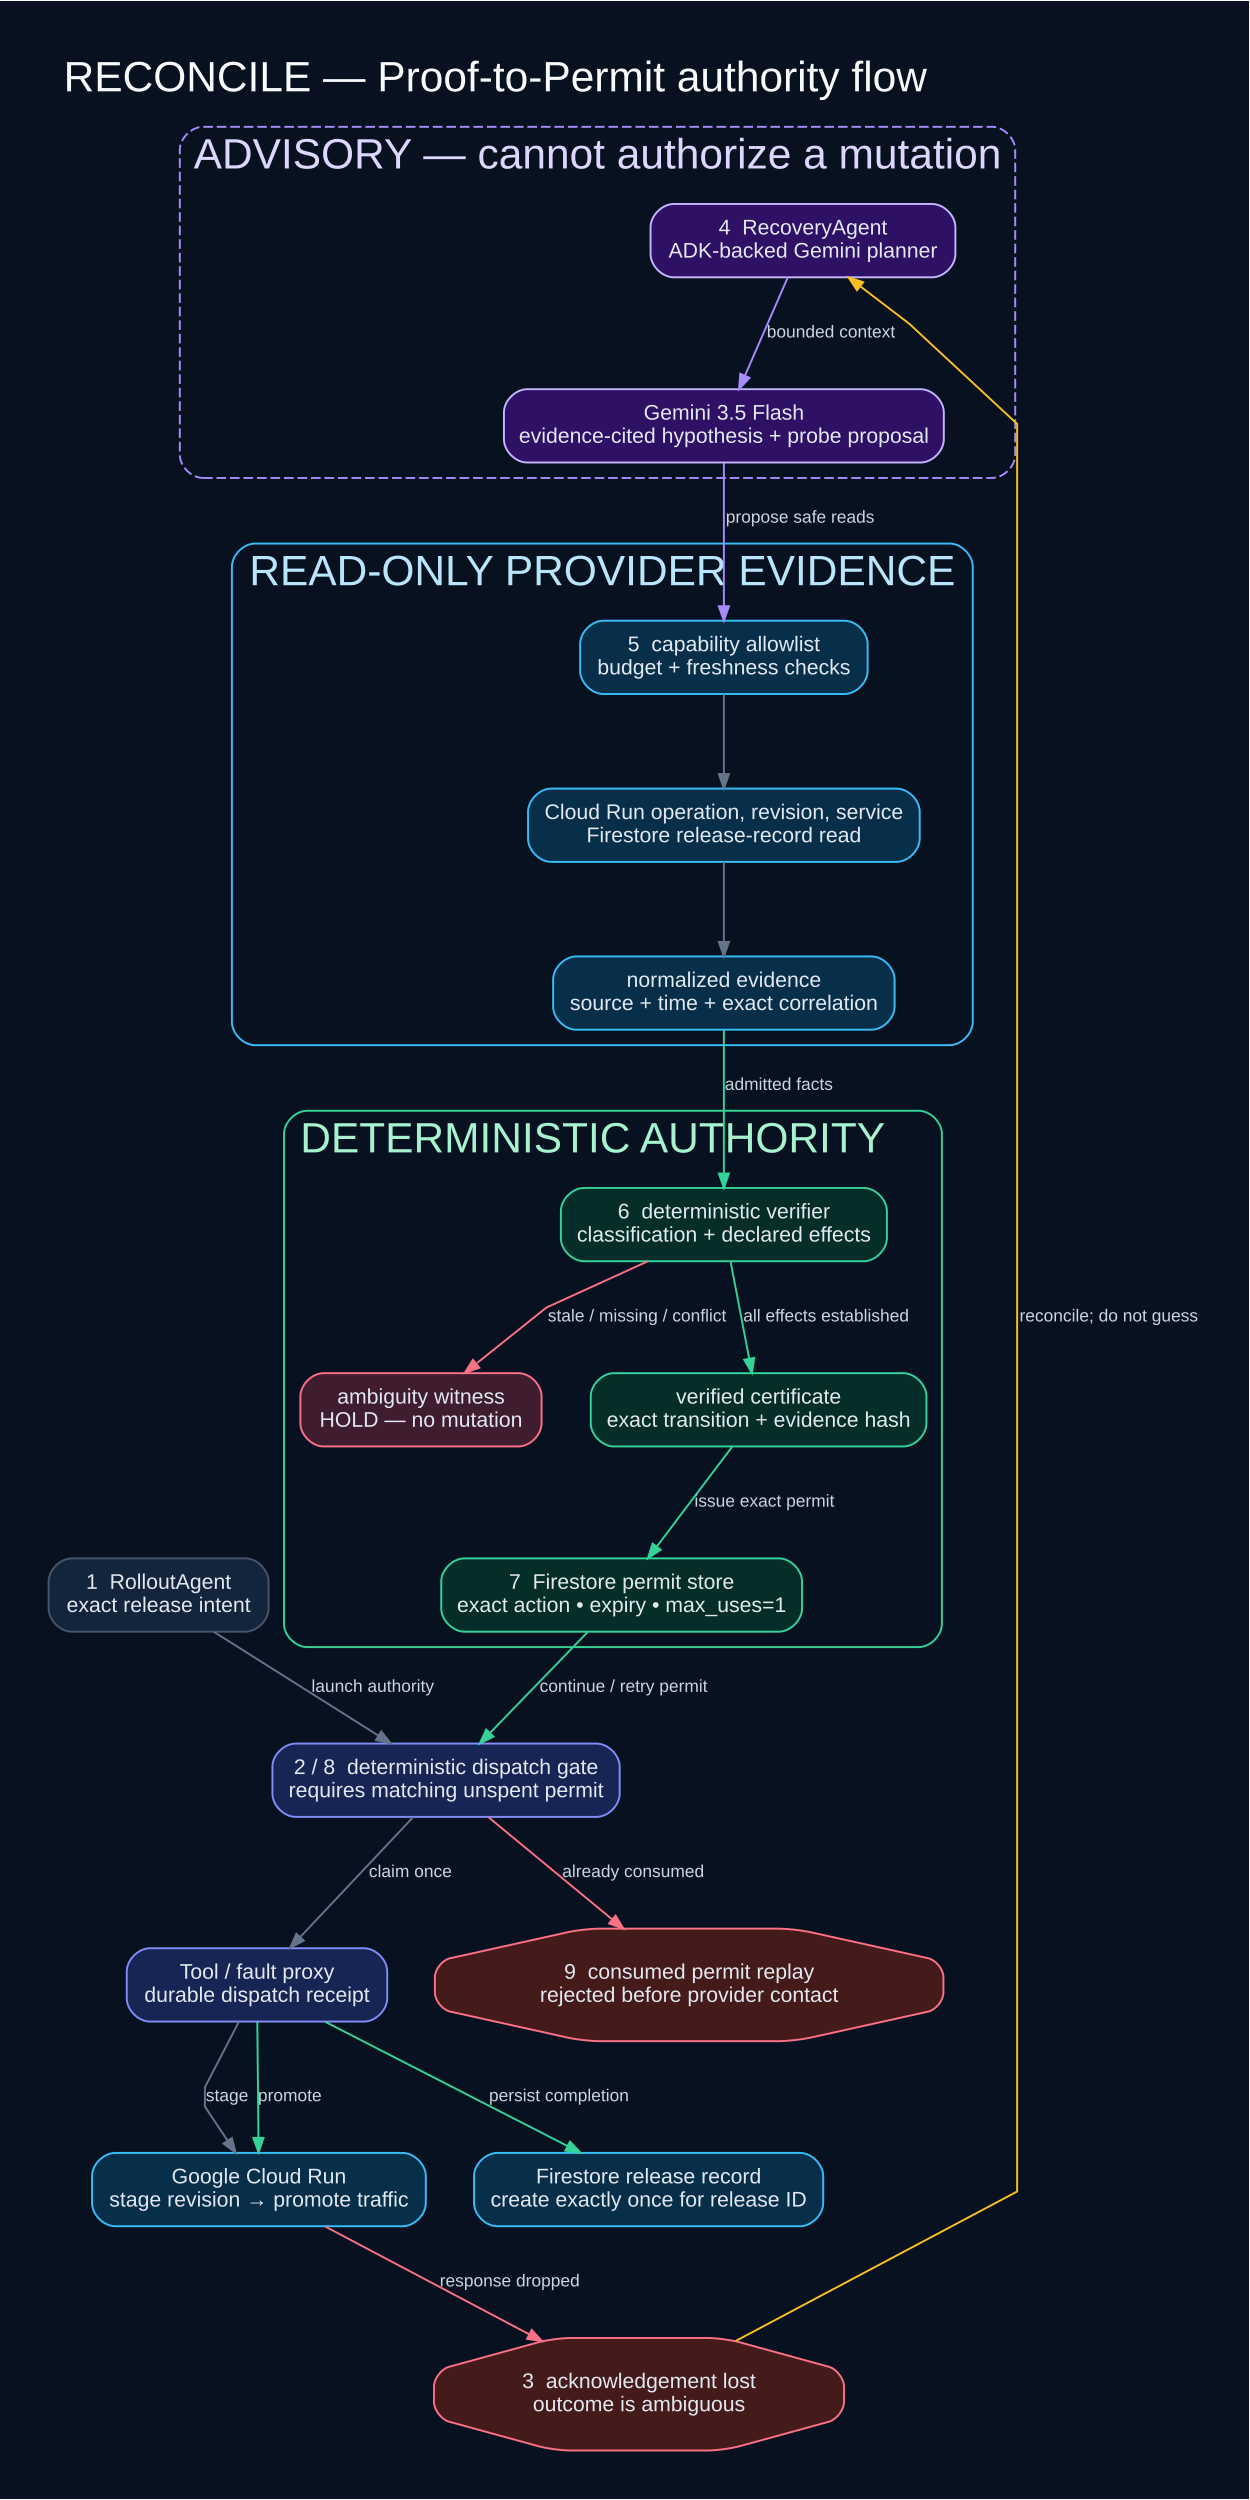
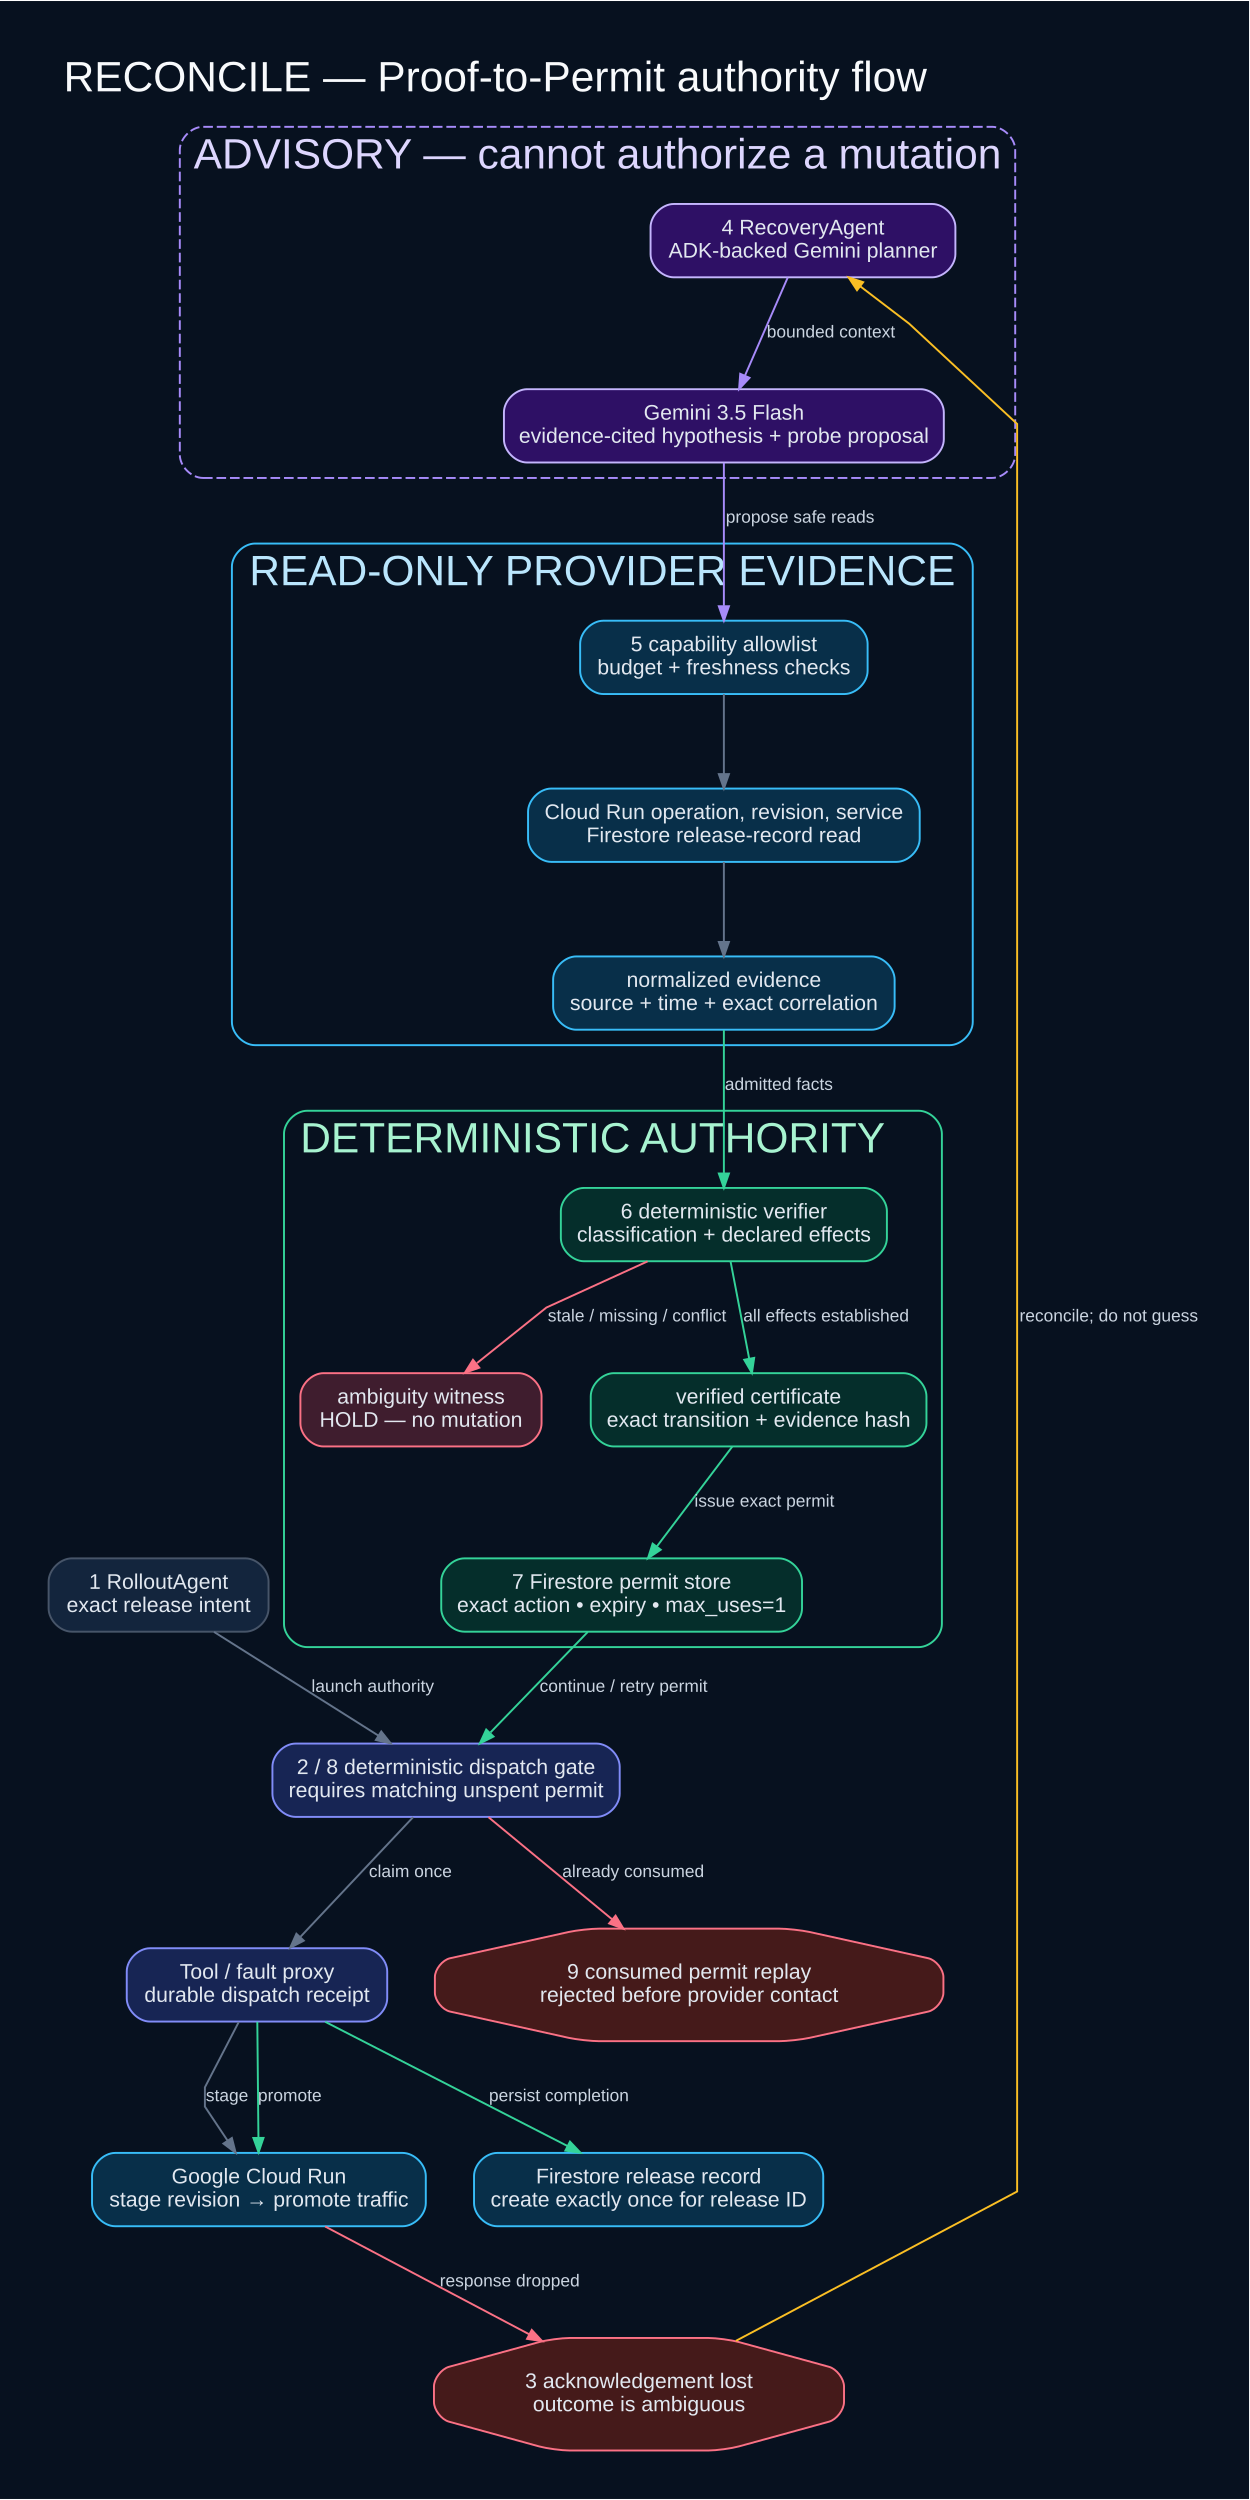
- <svg xmlns="http://www.w3.org/2000/svg" width="647pt" height="1295pt" viewBox="0.00 0.00 647.40 1294.74">
+ <svg xmlns="http://www.w3.org/2000/svg" width="647pt" height="1295pt" viewBox="0 0 647.4 1294.74">
  <g id="graph0" class="graph" transform="scale(1 1) rotate(0) translate(25.2 1269.54)">
-     <polygon fill="#07111f" stroke="transparent" points="-25.2,25.2 -25.2,-1269.54 622.2,-1269.54 622.2,25.2 -25.2,25.2" />
-     <text text-anchor="middle" x="231.5" y="-1222.74" font-family="Arial" font-size="22.00" fill="#f8fafc">RECONCILE — Proof-to-Permit authority flow</text>
+     <polygon fill="#07111f" stroke="transparent" points="-25.2 25.2 -25.2 -1269.54 622.2 -1269.54 622.2 25.2 -25.2 25.2" />
+     <text x="231.5" y="-1222.74" fill="#f8fafc" font-family="Arial" font-size="22" text-anchor="middle">RECONCILE — Proof-to-Permit authority flow</text>
    <g id="clust1" class="cluster">
-       <path fill="#07111f" stroke="#a78bfa" stroke-dasharray="5,2" d="M80,-1022.34C80,-1022.34 489,-1022.34 489,-1022.34 495,-1022.34 501,-1028.34 501,-1034.34 501,-1034.34 501,-1192.34 501,-1192.34 501,-1198.34 495,-1204.34 489,-1204.34 489,-1204.34 80,-1204.34 80,-1204.34 74,-1204.34 68,-1198.34 68,-1192.34 68,-1192.34 68,-1034.34 68,-1034.34 68,-1028.34 74,-1022.34 80,-1022.34" />
-       <text text-anchor="middle" x="284.5" y="-1182.74" font-family="Arial" font-size="22.00" fill="#ddd6fe">ADVISORY — cannot authorize a mutation</text>
+       <path fill="#07111f" stroke="#a78bfa" stroke-dasharray="5 2" d="M80,-1022.34C80,-1022.34 489,-1022.34 489,-1022.34 495,-1022.34 501,-1028.34 501,-1034.34 501,-1034.34 501,-1192.34 501,-1192.34 501,-1198.34 495,-1204.34 489,-1204.34 489,-1204.34 80,-1204.34 80,-1204.34 74,-1204.34 68,-1198.34 68,-1192.34 68,-1192.34 68,-1034.34 68,-1034.34 68,-1028.34 74,-1022.34 80,-1022.34" />
+       <text x="284.5" y="-1182.74" fill="#ddd6fe" font-family="Arial" font-size="22" text-anchor="middle">ADVISORY — cannot authorize a mutation</text>
    </g>
    <g id="clust2" class="cluster">
      <path fill="#07111f" stroke="#38bdf8" d="M107,-728.34C107,-728.34 467,-728.34 467,-728.34 473,-728.34 479,-734.34 479,-740.34 479,-740.34 479,-976.34 479,-976.34 479,-982.34 473,-988.34 467,-988.34 467,-988.34 107,-988.34 107,-988.34 101,-988.34 95,-982.34 95,-976.34 95,-976.34 95,-740.34 95,-740.34 95,-734.34 101,-728.34 107,-728.34" />
-       <text text-anchor="middle" x="287" y="-966.74" font-family="Arial" font-size="22.00" fill="#bae6fd">READ-ONLY PROVIDER EVIDENCE</text>
+       <text x="287" y="-966.74" fill="#bae6fd" font-family="Arial" font-size="22" text-anchor="middle">READ-ONLY PROVIDER EVIDENCE</text>
    </g>
    <g id="clust3" class="cluster">
      <path fill="#07111f" stroke="#34d399" d="M134,-416.34C134,-416.34 451,-416.34 451,-416.34 457,-416.34 463,-422.34 463,-428.34 463,-428.34 463,-682.34 463,-682.34 463,-688.34 457,-694.34 451,-694.34 451,-694.34 134,-694.34 134,-694.34 128,-694.34 122,-688.34 122,-682.34 122,-682.34 122,-428.34 122,-428.34 122,-422.34 128,-416.34 134,-416.34" />
-       <text text-anchor="middle" x="282" y="-672.74" font-family="Arial" font-size="22.00" fill="#a7f3d0">DETERMINISTIC AUTHORITY</text>
+       <text x="282" y="-672.74" fill="#a7f3d0" font-family="Arial" font-size="22" text-anchor="middle">DETERMINISTIC AUTHORITY</text>
    </g>
    <g id="node1" class="node">
      <path fill="#13253d" stroke="#475569" d="M102,-462.34C102,-462.34 12,-462.34 12,-462.34 6,-462.34 0,-456.34 0,-450.34 0,-450.34 0,-436.34 0,-436.34 0,-430.34 6,-424.34 12,-424.34 12,-424.34 102,-424.34 102,-424.34 108,-424.34 114,-430.34 114,-436.34 114,-436.34 114,-450.34 114,-450.34 114,-456.34 108,-462.34 102,-462.34" />
-       <text text-anchor="middle" x="57" y="-446.54" font-family="Arial" font-size="11.00" fill="#e2e8f0">1  RolloutAgent</text>
-       <text text-anchor="middle" x="57" y="-434.54" font-family="Arial" font-size="11.00" fill="#e2e8f0">exact release intent</text>
+       <text x="57" y="-446.54" fill="#e2e8f0" font-family="Arial" font-size="11" text-anchor="middle">1 RolloutAgent</text>
+       <text x="57" y="-434.54" fill="#e2e8f0" font-family="Arial" font-size="11" text-anchor="middle">exact release intent</text>
    </g>
    <g id="node2" class="node">
      <path fill="#172554" stroke="#818cf8" d="M284,-366.34C284,-366.34 128,-366.34 128,-366.34 122,-366.34 116,-360.34 116,-354.34 116,-354.34 116,-340.34 116,-340.34 116,-334.34 122,-328.34 128,-328.34 128,-328.34 284,-328.34 284,-328.34 290,-328.34 296,-334.34 296,-340.34 296,-340.34 296,-354.34 296,-354.34 296,-360.34 290,-366.34 284,-366.34" />
-       <text text-anchor="middle" x="206" y="-350.54" font-family="Arial" font-size="11.00" fill="#e2e8f0">2 / 8  deterministic dispatch gate</text>
-       <text text-anchor="middle" x="206" y="-338.54" font-family="Arial" font-size="11.00" fill="#e2e8f0">requires matching unspent permit</text>
+       <text x="206" y="-350.54" fill="#e2e8f0" font-family="Arial" font-size="11" text-anchor="middle">2 / 8 deterministic dispatch gate</text>
+       <text x="206" y="-338.54" fill="#e2e8f0" font-family="Arial" font-size="11" text-anchor="middle">requires matching unspent permit</text>
    </g>
    <g id="edge7" class="edge">
      <path fill="none" stroke="#64748b" d="M85.73,-424.21C110.05,-408.87 145,-386.82 170.96,-370.44" />
-       <polygon fill="#64748b" stroke="#64748b" points="172.42,-372.63 177.36,-366.4 169.62,-368.19 172.42,-372.63" />
-       <text text-anchor="middle" x="168" y="-393.14" font-family="Arial" font-size="9.00" fill="#cbd5e1">launch authority</text>
+       <polygon fill="#64748b" stroke="#64748b" points="172.42 -372.63 177.36 -366.4 169.62 -368.19 172.42 -372.63" />
+       <text x="168" y="-393.14" fill="#cbd5e1" font-family="Arial" font-size="9" text-anchor="middle">launch authority</text>
    </g>
    <g id="node3" class="node">
      <path fill="#172554" stroke="#818cf8" d="M163.5,-260.25C163.5,-260.25 52.5,-260.25 52.5,-260.25 46.5,-260.25 40.5,-254.25 40.5,-248.25 40.5,-248.25 40.5,-234.25 40.5,-234.25 40.5,-228.25 46.5,-222.25 52.5,-222.25 52.5,-222.25 163.5,-222.25 163.5,-222.25 169.5,-222.25 175.5,-228.25 175.5,-234.25 175.5,-234.25 175.5,-248.25 175.5,-248.25 175.5,-254.25 169.5,-260.25 163.5,-260.25" />
-       <text text-anchor="middle" x="108" y="-244.45" font-family="Arial" font-size="11.00" fill="#e2e8f0">Tool / fault proxy</text>
-       <text text-anchor="middle" x="108" y="-232.45" font-family="Arial" font-size="11.00" fill="#e2e8f0">durable dispatch receipt</text>
+       <text x="108" y="-244.45" fill="#e2e8f0" font-family="Arial" font-size="11" text-anchor="middle">Tool / fault proxy</text>
+       <text x="108" y="-232.45" fill="#e2e8f0" font-family="Arial" font-size="11" text-anchor="middle">durable dispatch receipt</text>
    </g>
    <g id="edge8" class="edge">
      <path fill="none" stroke="#64748b" d="M188.93,-328.21C172.73,-311 148.28,-285.03 130.49,-266.14" />
-       <polygon fill="#64748b" stroke="#64748b" points="132.26,-264.18 125.2,-260.52 128.43,-267.78 132.26,-264.18" />
-       <text text-anchor="middle" x="187.5" y="-297.14" font-family="Arial" font-size="9.00" fill="#cbd5e1">claim once</text>
+       <polygon fill="#64748b" stroke="#64748b" points="132.26 -264.18 125.2 -260.52 128.43 -267.78 132.26 -264.18" />
+       <text x="187.5" y="-297.14" fill="#cbd5e1" font-family="Arial" font-size="9" text-anchor="middle">claim once</text>
    </g>
    <g id="node16" class="node">
      <path fill="#451a1a" stroke="#fb7185" d="M463.79,-237.22C463.79,-237.22 463.79,-245.28 463.79,-245.28 463.79,-249.31 459.85,-254.2 455.92,-255.07 455.92,-255.07 394.45,-268.68 394.45,-268.68 390.52,-269.55 382.56,-270.42 378.53,-270.42 378.53,-270.42 285.47,-270.42 285.47,-270.42 281.44,-270.42 273.48,-269.55 269.55,-268.68 269.55,-268.68 208.08,-255.07 208.08,-255.07 204.15,-254.2 200.21,-249.31 200.21,-245.28 200.21,-245.28 200.21,-237.22 200.21,-237.22 200.21,-233.2 204.15,-228.3 208.08,-227.43 208.08,-227.43 269.55,-213.82 269.55,-213.82 273.48,-212.95 281.44,-212.08 285.47,-212.08 285.47,-212.08 378.53,-212.08 378.53,-212.08 382.56,-212.08 390.52,-212.95 394.45,-213.82 394.45,-213.82 455.92,-227.43 455.92,-227.43 459.85,-228.3 463.79,-233.2 463.79,-237.22" />
-       <text text-anchor="middle" x="332" y="-244.45" font-family="Arial" font-size="11.00" fill="#e2e8f0">9  consumed permit replay</text>
-       <text text-anchor="middle" x="332" y="-232.45" font-family="Arial" font-size="11.00" fill="#e2e8f0">rejected before provider contact</text>
+       <text x="332" y="-244.45" fill="#e2e8f0" font-family="Arial" font-size="11" text-anchor="middle">9 consumed permit replay</text>
+       <text x="332" y="-232.45" fill="#e2e8f0" font-family="Arial" font-size="11" text-anchor="middle">rejected before provider contact</text>
    </g>
    <g id="edge17" class="edge">
      <path fill="none" stroke="#fb7185" d="M227.95,-328.21C245.61,-313.62 270.89,-292.73 292.11,-275.21" />
-       <polygon fill="#fb7185" stroke="#fb7185" points="293.86,-277.16 297.98,-270.36 290.52,-273.11 293.86,-277.16" />
-       <text text-anchor="middle" x="303" y="-297.14" font-family="Arial" font-size="9.00" fill="#cbd5e1">already consumed</text>
+       <polygon fill="#fb7185" stroke="#fb7185" points="293.86 -277.16 297.98 -270.36 290.52 -273.11 293.86 -277.16" />
+       <text x="303" y="-297.14" fill="#cbd5e1" font-family="Arial" font-size="9" text-anchor="middle">already consumed</text>
    </g>
    <g id="node4" class="node">
      <path fill="#082f49" stroke="#38bdf8" d="M183.5,-154.17C183.5,-154.17 34.5,-154.17 34.5,-154.17 28.5,-154.17 22.5,-148.17 22.5,-142.17 22.5,-142.17 22.5,-128.17 22.5,-128.17 22.5,-122.17 28.5,-116.17 34.5,-116.17 34.5,-116.17 183.5,-116.17 183.5,-116.17 189.5,-116.17 195.5,-122.17 195.5,-128.17 195.5,-128.17 195.5,-142.17 195.5,-142.17 195.5,-148.17 189.5,-154.17 183.5,-154.17" />
-       <text text-anchor="middle" x="109" y="-138.37" font-family="Arial" font-size="11.00" fill="#e2e8f0">Google Cloud Run</text>
-       <text text-anchor="middle" x="109" y="-126.37" font-family="Arial" font-size="11.00" fill="#e2e8f0">stage revision → promote traffic</text>
+       <text x="109" y="-138.37" fill="#e2e8f0" font-family="Arial" font-size="11" text-anchor="middle">Google Cloud Run</text>
+       <text x="109" y="-126.37" fill="#e2e8f0" font-family="Arial" font-size="11" text-anchor="middle">stage revision → promote traffic</text>
    </g>
    <g id="edge9" class="edge">
      <path fill="none" stroke="#64748b" d="M98.56,-222.04C90.77,-207.02 81,-188.17 81,-188.17 81,-188.17 81,-178.17 81,-178.17 81,-178.17 86.53,-169.88 92.67,-160.66" />
-       <polygon fill="#64748b" stroke="#64748b" points="94.99,-161.92 96.96,-154.22 90.62,-159.01 94.99,-161.92" />
-       <text text-anchor="middle" x="92.5" y="-180.97" font-family="Arial" font-size="9.00" fill="#cbd5e1">stage</text>
+       <polygon fill="#64748b" stroke="#64748b" points="94.99 -161.92 96.96 -154.22 90.62 -159.01 94.99 -161.92" />
+       <text x="92.5" y="-180.97" fill="#cbd5e1" font-family="Arial" font-size="9" text-anchor="middle">stage</text>
    </g>
    <g id="edge15" class="edge">
      <path fill="none" stroke="#34d399" d="M108.17,-222.12C108.33,-205.51 108.57,-180.73 108.75,-162.04" />
-       <polygon fill="#34d399" stroke="#34d399" points="111.38,-161.96 108.82,-154.44 106.13,-161.91 111.38,-161.96" />
-       <text text-anchor="middle" x="125" y="-180.97" font-family="Arial" font-size="9.00" fill="#cbd5e1">promote</text>
+       <polygon fill="#34d399" stroke="#34d399" points="111.38 -161.96 108.82 -154.44 106.13 -161.91 111.38 -161.96" />
+       <text x="125" y="-180.97" fill="#cbd5e1" font-family="Arial" font-size="9" text-anchor="middle">promote</text>
    </g>
    <g id="node15" class="node">
      <path fill="#082f49" stroke="#38bdf8" d="M389.5,-154.17C389.5,-154.17 232.5,-154.17 232.5,-154.17 226.5,-154.17 220.5,-148.17 220.5,-142.17 220.5,-142.17 220.5,-128.17 220.5,-128.17 220.5,-122.17 226.5,-116.17 232.5,-116.17 232.5,-116.17 389.5,-116.17 389.5,-116.17 395.5,-116.17 401.5,-122.17 401.5,-128.17 401.5,-128.17 401.5,-142.17 401.5,-142.17 401.5,-148.17 395.5,-154.17 389.5,-154.17" />
-       <text text-anchor="middle" x="311" y="-138.37" font-family="Arial" font-size="11.00" fill="#e2e8f0">Firestore release record</text>
-       <text text-anchor="middle" x="311" y="-126.37" font-family="Arial" font-size="11.00" fill="#e2e8f0">create exactly once for release ID</text>
+       <text x="311" y="-138.37" fill="#e2e8f0" font-family="Arial" font-size="11" text-anchor="middle">Firestore release record</text>
+       <text x="311" y="-126.37" fill="#e2e8f0" font-family="Arial" font-size="11" text-anchor="middle">create exactly once for release ID</text>
    </g>
    <g id="edge16" class="edge">
      <path fill="none" stroke="#34d399" d="M143.36,-222.12C178.33,-204.19 231.85,-176.75 268.97,-157.72" />
-       <polygon fill="#34d399" stroke="#34d399" points="270.23,-160.02 275.71,-154.26 267.83,-155.35 270.23,-160.02" />
-       <text text-anchor="middle" x="264.5" y="-180.97" font-family="Arial" font-size="9.00" fill="#cbd5e1">persist completion</text>
+       <polygon fill="#34d399" stroke="#34d399" points="270.23 -160.02 275.71 -154.26 267.83 -155.35 270.23 -160.02" />
+       <text x="264.5" y="-180.97" fill="#cbd5e1" font-family="Arial" font-size="9" text-anchor="middle">persist completion</text>
    </g>
    <g id="node5" class="node">
      <path fill="#451a1a" stroke="#fb7185" d="M412.27,-25.06C412.27,-25.06 412.27,-33.11 412.27,-33.11 412.27,-37.14 408.39,-42.23 404.5,-43.3 404.5,-43.3 357.79,-56.12 357.79,-56.12 353.9,-57.19 345.99,-58.25 341.96,-58.25 341.96,-58.25 270.04,-58.25 270.04,-58.25 266.01,-58.25 258.1,-57.19 254.21,-56.12 254.21,-56.12 207.5,-43.3 207.5,-43.3 203.61,-42.23 199.73,-37.14 199.73,-33.11 199.73,-33.11 199.73,-25.06 199.73,-25.06 199.73,-21.03 203.61,-15.94 207.5,-14.87 207.5,-14.87 254.21,-2.05 254.21,-2.05 258.1,-0.98 266.01,0.08 270.04,0.08 270.04,0.08 341.96,0.08 341.96,0.08 345.99,0.08 353.9,-0.98 357.79,-2.05 357.79,-2.05 404.5,-14.87 404.5,-14.87 408.39,-15.94 412.27,-21.03 412.27,-25.06" />
-       <text text-anchor="middle" x="306" y="-32.28" font-family="Arial" font-size="11.00" fill="#e2e8f0">3  acknowledgement lost</text>
-       <text text-anchor="middle" x="306" y="-20.28" font-family="Arial" font-size="11.00" fill="#e2e8f0">outcome is ambiguous</text>
+       <text x="306" y="-32.28" fill="#e2e8f0" font-family="Arial" font-size="11" text-anchor="middle">3 acknowledgement lost</text>
+       <text x="306" y="-20.28" fill="#e2e8f0" font-family="Arial" font-size="11" text-anchor="middle">outcome is ambiguous</text>
    </g>
    <g id="edge10" class="edge">
      <path fill="none" stroke="#fb7185" d="M143.31,-116.04C172.46,-100.64 214.88,-78.23 249.1,-60.15" />
-       <polygon fill="#fb7185" stroke="#fb7185" points="250.42,-62.42 255.83,-56.59 247.97,-57.78 250.42,-62.42" />
-       <text text-anchor="middle" x="239" y="-84.97" font-family="Arial" font-size="9.00" fill="#cbd5e1">response dropped</text>
+       <polygon fill="#fb7185" stroke="#fb7185" points="250.42 -62.42 255.83 -56.59 247.97 -57.78 250.42 -62.42" />
+       <text x="239" y="-84.97" fill="#cbd5e1" font-family="Arial" font-size="9" text-anchor="middle">response dropped</text>
    </g>
    <g id="node6" class="node">
      <path fill="#2e1065" stroke="#c4b5fd" d="M458,-1164.34C458,-1164.34 324,-1164.34 324,-1164.34 318,-1164.34 312,-1158.34 312,-1152.34 312,-1152.34 312,-1138.34 312,-1138.34 312,-1132.34 318,-1126.34 324,-1126.34 324,-1126.34 458,-1126.34 458,-1126.34 464,-1126.34 470,-1132.34 470,-1138.34 470,-1138.34 470,-1152.34 470,-1152.34 470,-1158.34 464,-1164.34 458,-1164.34" />
-       <text text-anchor="middle" x="391" y="-1148.54" font-family="Arial" font-size="11.00" fill="#e2e8f0">4  RecoveryAgent</text>
-       <text text-anchor="middle" x="391" y="-1136.54" font-family="Arial" font-size="11.00" fill="#e2e8f0">ADK-backed Gemini planner</text>
+       <text x="391" y="-1148.54" fill="#e2e8f0" font-family="Arial" font-size="11" text-anchor="middle">4 RecoveryAgent</text>
+       <text x="391" y="-1136.54" fill="#e2e8f0" font-family="Arial" font-size="11" text-anchor="middle">ADK-backed Gemini planner</text>
    </g>
    <g id="edge11" class="edge">
      <path fill="none" stroke="#fbbf24" d="M356.22,-56.75C414.29,-87.59 502,-134.17 502,-134.17 502,-1050.34 502,-1050.34 502,-1050.34 502,-1050.34 446,-1102.34 446,-1102.34 446,-1102.34 433.63,-1111.78 420.62,-1121.71" />
-       <polygon fill="#fbbf24" stroke="#fbbf24" points="419.01,-1119.64 414.64,-1126.28 422.2,-1123.81 419.01,-1119.64" />
-       <text text-anchor="middle" x="549.5" y="-585.14" font-family="Arial" font-size="9.00" fill="#cbd5e1">reconcile; do not guess</text>
+       <polygon fill="#fbbf24" stroke="#fbbf24" points="419.01 -1119.64 414.64 -1126.28 422.2 -1123.81 419.01 -1119.64" />
+       <text x="549.5" y="-585.14" fill="#cbd5e1" font-family="Arial" font-size="9" text-anchor="middle">reconcile; do not guess</text>
    </g>
    <g id="node7" class="node">
      <path fill="#2e1065" stroke="#c4b5fd" d="M452,-1068.34C452,-1068.34 248,-1068.34 248,-1068.34 242,-1068.34 236,-1062.34 236,-1056.34 236,-1056.34 236,-1042.34 236,-1042.34 236,-1036.34 242,-1030.34 248,-1030.34 248,-1030.34 452,-1030.34 452,-1030.34 458,-1030.34 464,-1036.34 464,-1042.34 464,-1042.34 464,-1056.34 464,-1056.34 464,-1062.34 458,-1068.34 452,-1068.34" />
-       <text text-anchor="middle" x="350" y="-1052.54" font-family="Arial" font-size="11.00" fill="#e2e8f0">Gemini 3.5 Flash</text>
-       <text text-anchor="middle" x="350" y="-1040.54" font-family="Arial" font-size="11.00" fill="#e2e8f0">evidence-cited hypothesis + probe proposal</text>
+       <text x="350" y="-1052.54" fill="#e2e8f0" font-family="Arial" font-size="11" text-anchor="middle">Gemini 3.5 Flash</text>
+       <text x="350" y="-1040.54" fill="#e2e8f0" font-family="Arial" font-size="11" text-anchor="middle">evidence-cited hypothesis + probe proposal</text>
    </g>
    <g id="edge1" class="edge">
      <path fill="none" stroke="#a78bfa" d="M383.09,-1126.21C376.8,-1111.78 367.92,-1091.41 360.94,-1075.41" />
-       <polygon fill="#a78bfa" stroke="#a78bfa" points="363.29,-1074.23 357.88,-1068.4 358.47,-1076.33 363.29,-1074.23" />
-       <text text-anchor="middle" x="405.5" y="-1095.14" font-family="Arial" font-size="9.00" fill="#cbd5e1">bounded context</text>
+       <polygon fill="#a78bfa" stroke="#a78bfa" points="363.29 -1074.23 357.88 -1068.4 358.47 -1076.33 363.29 -1074.23" />
+       <text x="405.5" y="-1095.14" fill="#cbd5e1" font-family="Arial" font-size="9" text-anchor="middle">bounded context</text>
    </g>
    <g id="node8" class="node">
      <path fill="#082f49" stroke="#38bdf8" d="M412.5,-948.34C412.5,-948.34 287.5,-948.34 287.5,-948.34 281.5,-948.34 275.5,-942.34 275.5,-936.34 275.5,-936.34 275.5,-922.34 275.5,-922.34 275.5,-916.34 281.5,-910.34 287.5,-910.34 287.5,-910.34 412.5,-910.34 412.5,-910.34 418.5,-910.34 424.5,-916.34 424.5,-922.34 424.5,-922.34 424.5,-936.34 424.5,-936.34 424.5,-942.34 418.5,-948.34 412.5,-948.34" />
-       <text text-anchor="middle" x="350" y="-932.54" font-family="Arial" font-size="11.00" fill="#e2e8f0">5  capability allowlist</text>
-       <text text-anchor="middle" x="350" y="-920.54" font-family="Arial" font-size="11.00" fill="#e2e8f0">budget + freshness checks</text>
+       <text x="350" y="-932.54" fill="#e2e8f0" font-family="Arial" font-size="11" text-anchor="middle">5 capability allowlist</text>
+       <text x="350" y="-920.54" fill="#e2e8f0" font-family="Arial" font-size="11" text-anchor="middle">budget + freshness checks</text>
    </g>
    <g id="edge12" class="edge">
      <path fill="none" stroke="#a78bfa" d="M350,-1030.16C350,-1010.35 350,-978.5 350,-956.12" />
-       <polygon fill="#a78bfa" stroke="#a78bfa" points="352.63,-955.84 350,-948.34 347.38,-955.84 352.63,-955.84" />
-       <text text-anchor="middle" x="389.5" y="-999.14" font-family="Arial" font-size="9.00" fill="#cbd5e1">propose safe reads</text>
+       <polygon fill="#a78bfa" stroke="#a78bfa" points="352.63 -955.84 350 -948.34 347.38 -955.84 352.63 -955.84" />
+       <text x="389.5" y="-999.14" fill="#cbd5e1" font-family="Arial" font-size="9" text-anchor="middle">propose safe reads</text>
    </g>
    <g id="node9" class="node">
      <path fill="#082f49" stroke="#38bdf8" d="M439.5,-861.34C439.5,-861.34 260.5,-861.34 260.5,-861.34 254.5,-861.34 248.5,-855.34 248.5,-849.34 248.5,-849.34 248.5,-835.34 248.5,-835.34 248.5,-829.34 254.5,-823.34 260.5,-823.34 260.5,-823.34 439.5,-823.34 439.5,-823.34 445.5,-823.34 451.5,-829.34 451.5,-835.34 451.5,-835.34 451.5,-849.34 451.5,-849.34 451.5,-855.34 445.5,-861.34 439.5,-861.34" />
-       <text text-anchor="middle" x="350" y="-845.54" font-family="Arial" font-size="11.00" fill="#e2e8f0">Cloud Run operation, revision, service</text>
-       <text text-anchor="middle" x="350" y="-833.54" font-family="Arial" font-size="11.00" fill="#e2e8f0">Firestore release-record read</text>
+       <text x="350" y="-845.54" fill="#e2e8f0" font-family="Arial" font-size="11" text-anchor="middle">Cloud Run operation, revision, service</text>
+       <text x="350" y="-833.54" fill="#e2e8f0" font-family="Arial" font-size="11" text-anchor="middle">Firestore release-record read</text>
    </g>
    <g id="edge2" class="edge">
      <path fill="none" stroke="#64748b" d="M350,-910.31C350,-898.25 350,-882.21 350,-868.84" />
-       <polygon fill="#64748b" stroke="#64748b" points="352.63,-868.84 350,-861.34 347.38,-868.84 352.63,-868.84" />
+       <polygon fill="#64748b" stroke="#64748b" points="352.63 -868.84 350 -861.34 347.38 -868.84 352.63 -868.84" />
    </g>
    <g id="node10" class="node">
      <path fill="#082f49" stroke="#38bdf8" d="M426.5,-774.34C426.5,-774.34 273.5,-774.34 273.5,-774.34 267.5,-774.34 261.5,-768.34 261.5,-762.34 261.5,-762.34 261.5,-748.34 261.5,-748.34 261.5,-742.34 267.5,-736.34 273.5,-736.34 273.5,-736.34 426.5,-736.34 426.5,-736.34 432.5,-736.34 438.5,-742.34 438.5,-748.34 438.5,-748.34 438.5,-762.34 438.5,-762.34 438.5,-768.34 432.5,-774.34 426.5,-774.34" />
-       <text text-anchor="middle" x="350" y="-758.54" font-family="Arial" font-size="11.00" fill="#e2e8f0">normalized evidence</text>
-       <text text-anchor="middle" x="350" y="-746.54" font-family="Arial" font-size="11.00" fill="#e2e8f0">source + time + exact correlation</text>
+       <text x="350" y="-758.54" fill="#e2e8f0" font-family="Arial" font-size="11" text-anchor="middle">normalized evidence</text>
+       <text x="350" y="-746.54" fill="#e2e8f0" font-family="Arial" font-size="11" text-anchor="middle">source + time + exact correlation</text>
    </g>
    <g id="edge3" class="edge">
      <path fill="none" stroke="#64748b" d="M350,-823.31C350,-811.25 350,-795.21 350,-781.84" />
-       <polygon fill="#64748b" stroke="#64748b" points="352.63,-781.84 350,-774.34 347.38,-781.84 352.63,-781.84" />
+       <polygon fill="#64748b" stroke="#64748b" points="352.63 -781.84 350 -774.34 347.38 -781.84 352.63 -781.84" />
    </g>
    <g id="node11" class="node">
      <path fill="#052e2b" stroke="#34d399" d="M422.5,-654.34C422.5,-654.34 277.5,-654.34 277.5,-654.34 271.5,-654.34 265.5,-648.34 265.5,-642.34 265.5,-642.34 265.5,-628.34 265.5,-628.34 265.5,-622.34 271.5,-616.34 277.5,-616.34 277.5,-616.34 422.5,-616.34 422.5,-616.34 428.5,-616.34 434.5,-622.34 434.5,-628.34 434.5,-628.34 434.5,-642.34 434.5,-642.34 434.5,-648.34 428.5,-654.34 422.5,-654.34" />
-       <text text-anchor="middle" x="350" y="-638.54" font-family="Arial" font-size="11.00" fill="#e2e8f0">6  deterministic verifier</text>
-       <text text-anchor="middle" x="350" y="-626.54" font-family="Arial" font-size="11.00" fill="#e2e8f0">classification + declared effects</text>
+       <text x="350" y="-638.54" fill="#e2e8f0" font-family="Arial" font-size="11" text-anchor="middle">6 deterministic verifier</text>
+       <text x="350" y="-626.54" fill="#e2e8f0" font-family="Arial" font-size="11" text-anchor="middle">classification + declared effects</text>
    </g>
    <g id="edge13" class="edge">
      <path fill="none" stroke="#34d399" d="M350,-736.16C350,-716.35 350,-684.5 350,-662.12" />
-       <polygon fill="#34d399" stroke="#34d399" points="352.63,-661.84 350,-654.34 347.38,-661.84 352.63,-661.84" />
-       <text text-anchor="middle" x="378.5" y="-705.14" font-family="Arial" font-size="9.00" fill="#cbd5e1">admitted facts</text>
+       <polygon fill="#34d399" stroke="#34d399" points="352.63 -661.84 350 -654.34 347.38 -661.84 352.63 -661.84" />
+       <text x="378.5" y="-705.14" fill="#cbd5e1" font-family="Arial" font-size="9" text-anchor="middle">admitted facts</text>
    </g>
    <g id="node12" class="node">
      <path fill="#3f1d2e" stroke="#fb7185" d="M243.5,-558.34C243.5,-558.34 142.5,-558.34 142.5,-558.34 136.5,-558.34 130.5,-552.34 130.5,-546.34 130.5,-546.34 130.5,-532.34 130.5,-532.34 130.5,-526.34 136.5,-520.34 142.5,-520.34 142.5,-520.34 243.5,-520.34 243.5,-520.34 249.5,-520.34 255.5,-526.34 255.5,-532.34 255.5,-532.34 255.5,-546.34 255.5,-546.34 255.5,-552.34 249.5,-558.34 243.5,-558.34" />
-       <text text-anchor="middle" x="193" y="-542.54" font-family="Arial" font-size="11.00" fill="#e2e8f0">ambiguity witness</text>
-       <text text-anchor="middle" x="193" y="-530.54" font-family="Arial" font-size="11.00" fill="#e2e8f0">HOLD — no mutation</text>
+       <text x="193" y="-542.54" fill="#e2e8f0" font-family="Arial" font-size="11" text-anchor="middle">ambiguity witness</text>
+       <text x="193" y="-530.54" fill="#e2e8f0" font-family="Arial" font-size="11" text-anchor="middle">HOLD — no mutation</text>
    </g>
    <g id="edge4" class="edge">
      <path fill="none" stroke="#fb7185" d="M310.45,-616.28C285.51,-604.9 258,-592.34 258,-592.34 258,-592.34 239.34,-577.41 222.02,-563.55" />
-       <polygon fill="#fb7185" stroke="#fb7185" points="223.23,-561.16 215.73,-558.52 219.95,-565.26 223.23,-561.16" />
-       <text text-anchor="middle" x="305" y="-585.14" font-family="Arial" font-size="9.00" fill="#cbd5e1">stale / missing / conflict</text>
+       <polygon fill="#fb7185" stroke="#fb7185" points="223.23 -561.16 215.73 -558.52 219.95 -565.26 223.23 -561.16" />
+       <text x="305" y="-585.14" fill="#cbd5e1" font-family="Arial" font-size="9" text-anchor="middle">stale / missing / conflict</text>
    </g>
    <g id="node13" class="node">
      <path fill="#052e2b" stroke="#34d399" d="M443,-558.34C443,-558.34 293,-558.34 293,-558.34 287,-558.34 281,-552.34 281,-546.34 281,-546.34 281,-532.34 281,-532.34 281,-526.34 287,-520.34 293,-520.34 293,-520.34 443,-520.34 443,-520.34 449,-520.34 455,-526.34 455,-532.34 455,-532.34 455,-546.34 455,-546.34 455,-552.34 449,-558.34 443,-558.34" />
-       <text text-anchor="middle" x="368" y="-542.54" font-family="Arial" font-size="11.00" fill="#e2e8f0">verified certificate</text>
-       <text text-anchor="middle" x="368" y="-530.54" font-family="Arial" font-size="11.00" fill="#e2e8f0">exact transition + evidence hash</text>
+       <text x="368" y="-542.54" fill="#e2e8f0" font-family="Arial" font-size="11" text-anchor="middle">verified certificate</text>
+       <text x="368" y="-530.54" fill="#e2e8f0" font-family="Arial" font-size="11" text-anchor="middle">exact transition + evidence hash</text>
    </g>
    <g id="edge5" class="edge">
      <path fill="none" stroke="#34d399" d="M353.47,-616.21C356.21,-601.91 360.06,-581.78 363.12,-565.84" />
-       <polygon fill="#34d399" stroke="#34d399" points="365.71,-566.26 364.54,-558.4 360.55,-565.28 365.71,-566.26" />
-       <text text-anchor="middle" x="403" y="-585.14" font-family="Arial" font-size="9.00" fill="#cbd5e1">all effects established</text>
+       <polygon fill="#34d399" stroke="#34d399" points="365.71 -566.26 364.54 -558.4 360.55 -565.28 365.71 -566.26" />
+       <text x="403" y="-585.14" fill="#cbd5e1" font-family="Arial" font-size="9" text-anchor="middle">all effects established</text>
    </g>
    <g id="node14" class="node">
      <path fill="#052e2b" stroke="#34d399" d="M378.5,-462.34C378.5,-462.34 215.5,-462.34 215.5,-462.34 209.5,-462.34 203.5,-456.34 203.5,-450.34 203.5,-450.34 203.5,-436.34 203.5,-436.34 203.5,-430.34 209.5,-424.34 215.5,-424.34 215.5,-424.34 378.5,-424.34 378.5,-424.34 384.5,-424.34 390.5,-430.34 390.5,-436.34 390.5,-436.34 390.5,-450.34 390.5,-450.34 390.5,-456.34 384.5,-462.34 378.5,-462.34" />
-       <text text-anchor="middle" x="297" y="-446.54" font-family="Arial" font-size="11.00" fill="#e2e8f0">7  Firestore permit store</text>
-       <text text-anchor="middle" x="297" y="-434.54" font-family="Arial" font-size="11.00" fill="#e2e8f0">exact action • expiry • max_uses=1</text>
+       <text x="297" y="-446.54" fill="#e2e8f0" font-family="Arial" font-size="11" text-anchor="middle">7 Firestore permit store</text>
+       <text x="297" y="-434.54" fill="#e2e8f0" font-family="Arial" font-size="11" text-anchor="middle">exact action • expiry • max_uses=1</text>
    </g>
    <g id="edge6" class="edge">
      <path fill="none" stroke="#34d399" d="M354.31,-520.21C343.21,-505.52 327.47,-484.67 315.29,-468.55" />
-       <polygon fill="#34d399" stroke="#34d399" points="317.26,-466.81 310.65,-462.4 313.07,-469.97 317.26,-466.81" />
-       <text text-anchor="middle" x="371" y="-489.14" font-family="Arial" font-size="9.00" fill="#cbd5e1">issue exact permit</text>
+       <polygon fill="#34d399" stroke="#34d399" points="317.26 -466.81 310.65 -462.4 313.07 -469.97 317.26 -466.81" />
+       <text x="371" y="-489.14" fill="#cbd5e1" font-family="Arial" font-size="9" text-anchor="middle">issue exact permit</text>
    </g>
    <g id="edge14" class="edge">
      <path fill="none" stroke="#34d399" d="M279.45,-424.21C265.1,-409.39 244.69,-388.3 229.03,-372.12" />
-       <polygon fill="#34d399" stroke="#34d399" points="230.59,-369.97 223.49,-366.4 226.82,-373.62 230.59,-369.97" />
-       <text text-anchor="middle" x="298" y="-393.14" font-family="Arial" font-size="9.00" fill="#cbd5e1">continue / retry permit</text>
+       <polygon fill="#34d399" stroke="#34d399" points="230.59 -369.97 223.49 -366.4 226.82 -373.62 230.59 -369.97" />
+       <text x="298" y="-393.14" fill="#cbd5e1" font-family="Arial" font-size="9" text-anchor="middle">continue / retry permit</text>
    </g>
  </g>
</svg>
